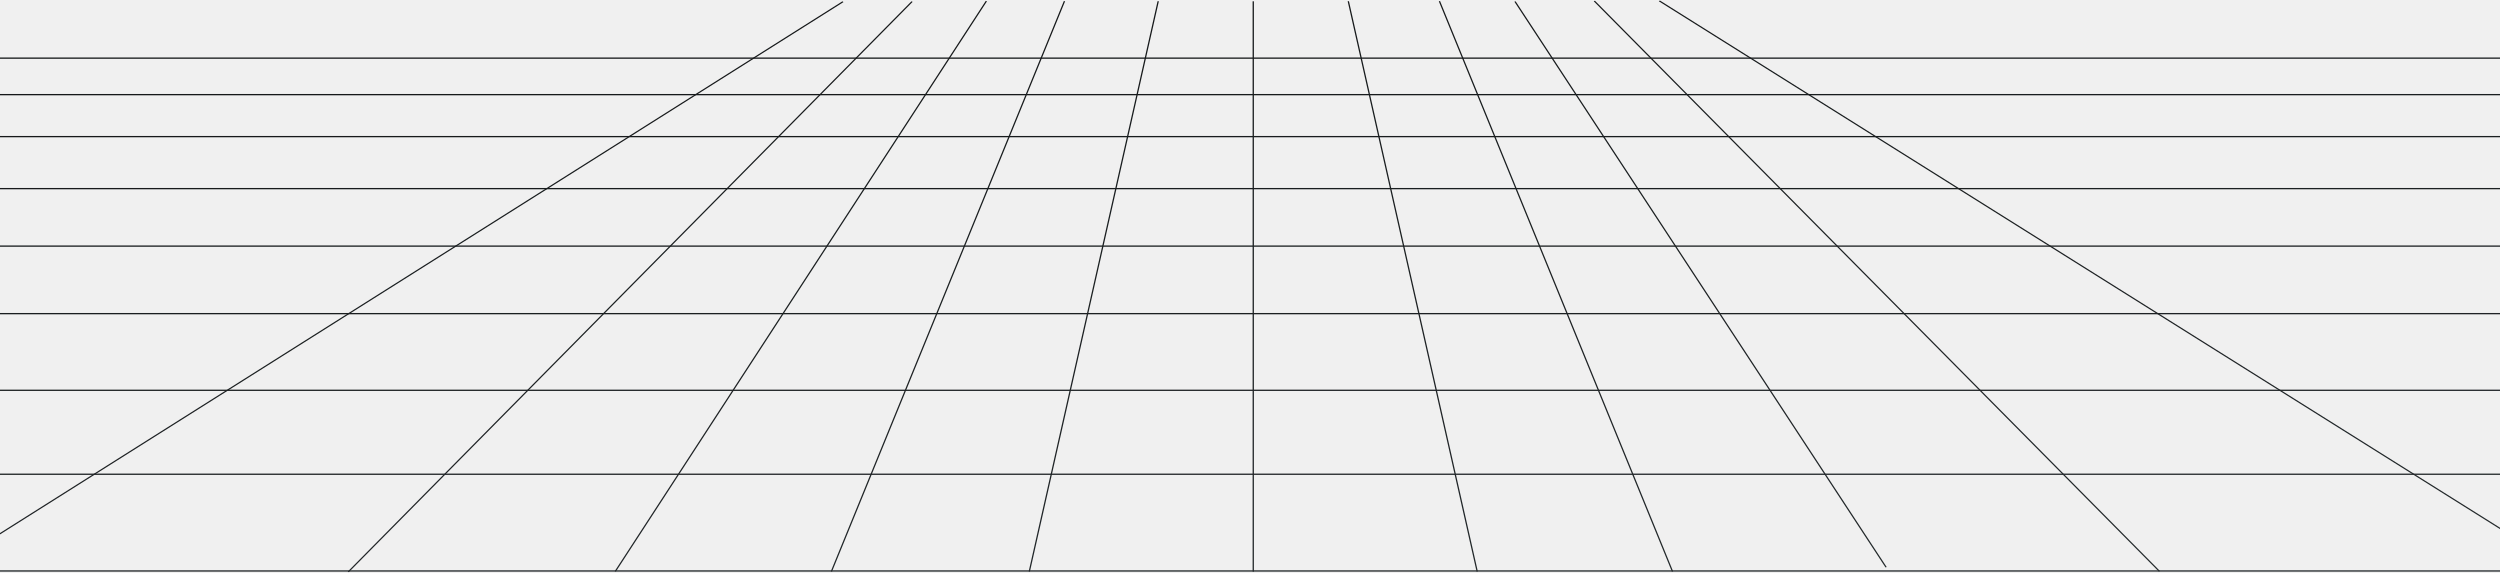
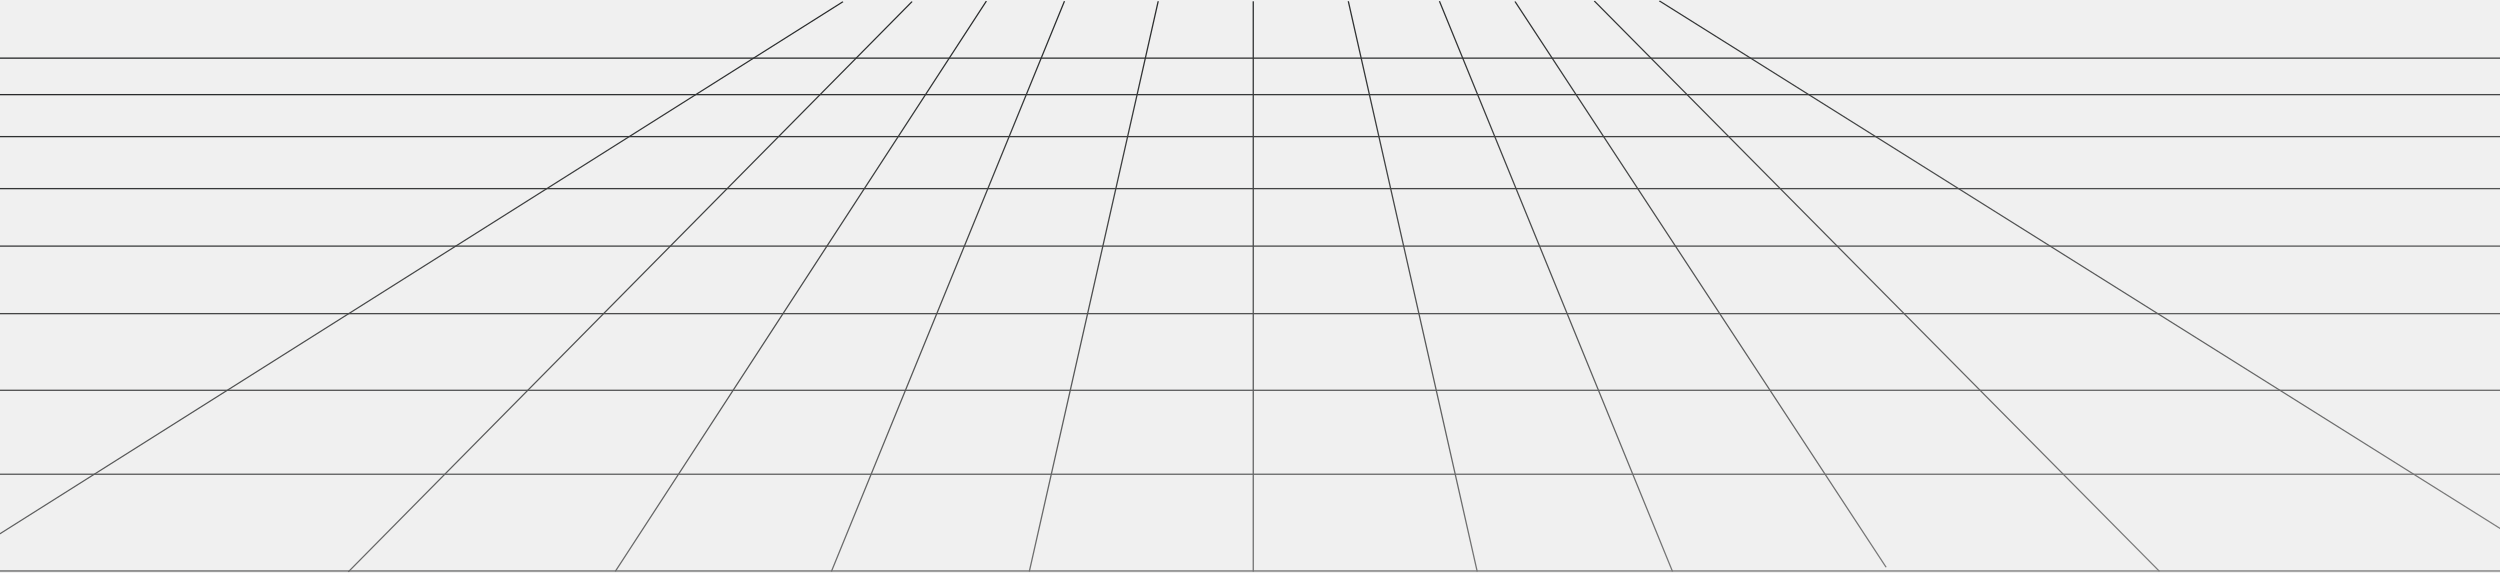
<svg xmlns="http://www.w3.org/2000/svg" width="1920" height="440" viewBox="0 0 1920 440" fill="none">
  <mask id="mask0_235_150" style="mask-type:alpha" maskUnits="userSpaceOnUse" x="-210" y="0" width="2904" height="440">
    <line y1="-0.5" x2="820.658" y2="-0.5" transform="matrix(-0.845663 0.533718 -0.789203 -0.614133 647 1)" stroke="white" />
    <line x1="-210" y1="438.5" x2="2694" y2="438.5" stroke="white" />
    <line x1="-210" y1="364.215" x2="2694" y2="364.215" stroke="white" />
    <line x1="-210" y1="299.742" x2="2694" y2="299.742" stroke="white" />
    <line x1="-210" y1="240.875" x2="2694" y2="240.875" stroke="white" />
    <line x1="-210" y1="189.015" x2="2694" y2="189.015" stroke="white" />
    <line x1="-210" y1="144.865" x2="2694" y2="144.865" stroke="white" />
    <line x1="-210" y1="104.919" x2="2694" y2="104.919" stroke="white" />
    <line x1="-210" y1="72.682" x2="2694" y2="72.682" stroke="white" />
    <line x1="-210" y1="44.65" x2="2694" y2="44.65" stroke="white" />
    <line y1="-0.5" x2="615.9" y2="-0.5" transform="matrix(-0.703036 0.711154 -0.899579 -0.436758 700 1)" stroke="white" />
    <line y1="-0.5" x2="616.604" y2="-0.5" transform="matrix(0.703856 0.710343 -0.899182 0.437574 1224 1)" stroke="white" />
    <line y1="-0.5" x2="824.044" y2="-0.5" transform="matrix(0.847043 0.531525 -0.787488 0.61633 1274 1)" stroke="white" />
    <line y1="-0.5" x2="522.56" y2="-0.5" transform="matrix(0.545392 -0.838181 0.952544 0.3044 473 439)" stroke="white" />
    <line y1="-0.5" x2="449.049" y2="-0.5" transform="matrix(0.220466 -0.975395 0.993895 0.110329 791 439)" stroke="white" />
    <line y1="-0.5" x2="449.049" y2="-0.5" transform="matrix(-0.220466 -0.975395 -0.993895 0.110329 1134 439)" stroke="white" />
    <line y1="-0.5" x2="473.165" y2="-0.5" transform="matrix(0.378304 -0.925682 0.980447 0.196785 639 439)" stroke="white" />
    <line y1="-0.5" x2="473.165" y2="-0.5" transform="matrix(-0.378304 -0.925682 -0.980447 0.196785 1284 439)" stroke="white" />
    <line y1="-0.5" x2="519.627" y2="-0.5" transform="matrix(-0.548471 -0.83617 0.951831 -0.306625 1449 435.496)" stroke="white" />
    <line x1="962.5" y1="439" x2="962.5" y2="1" stroke="white" />
  </mask>
  <g mask="url(#mask0_235_150)">
    <rect x="-263" y="-50.159" width="2335" height="509.482" fill="url(#paint0_linear_235_150)" />
    <rect x="-263" y="-50.159" width="2335" height="509.482" fill="black" fill-opacity="0.1" />
  </g>
  <defs>
    <linearGradient id="paint0_linear_235_150" x1="846.5" y1="-153.176" x2="907" y2="496.44" gradientUnits="userSpaceOnUse">
      <stop stop-color="#121516" />
-       <stop offset="1" stop-color="#272D30" />
+       <stop offset="1" stop-color="#888" />
    </linearGradient>
  </defs>
</svg>
